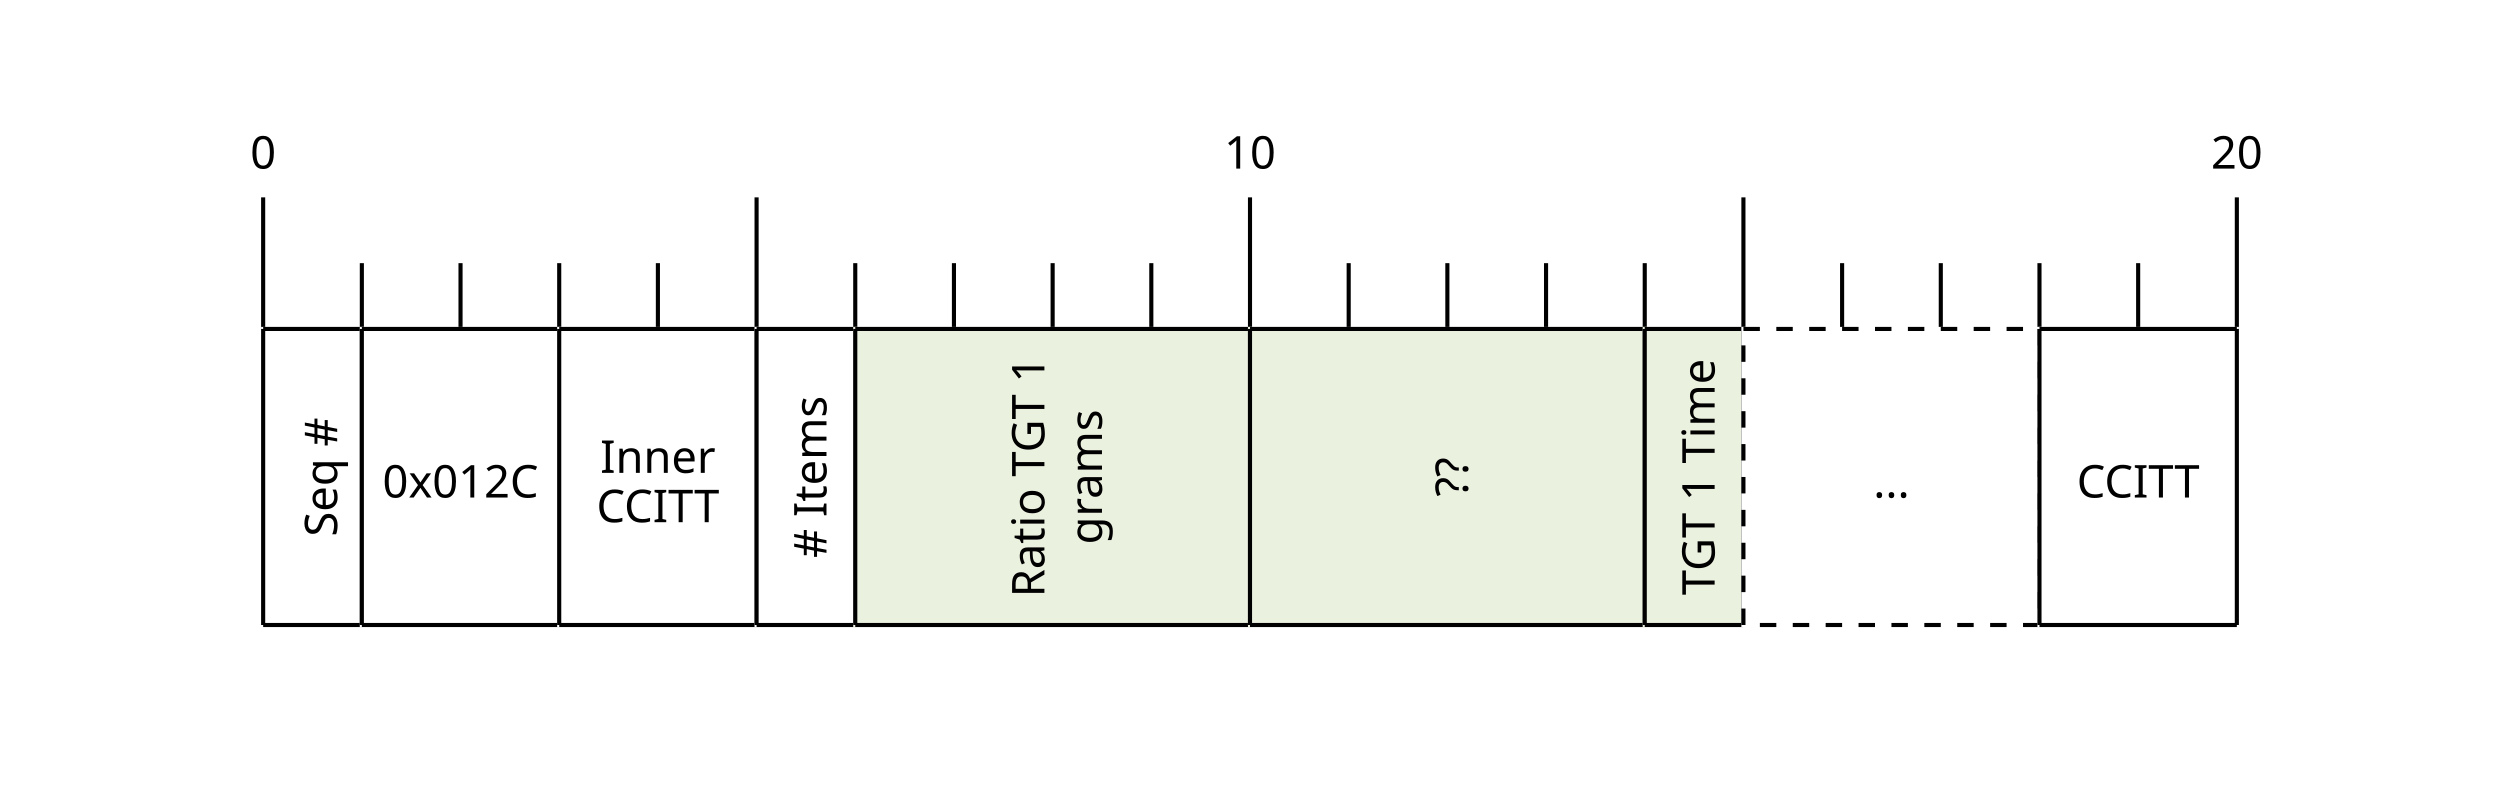
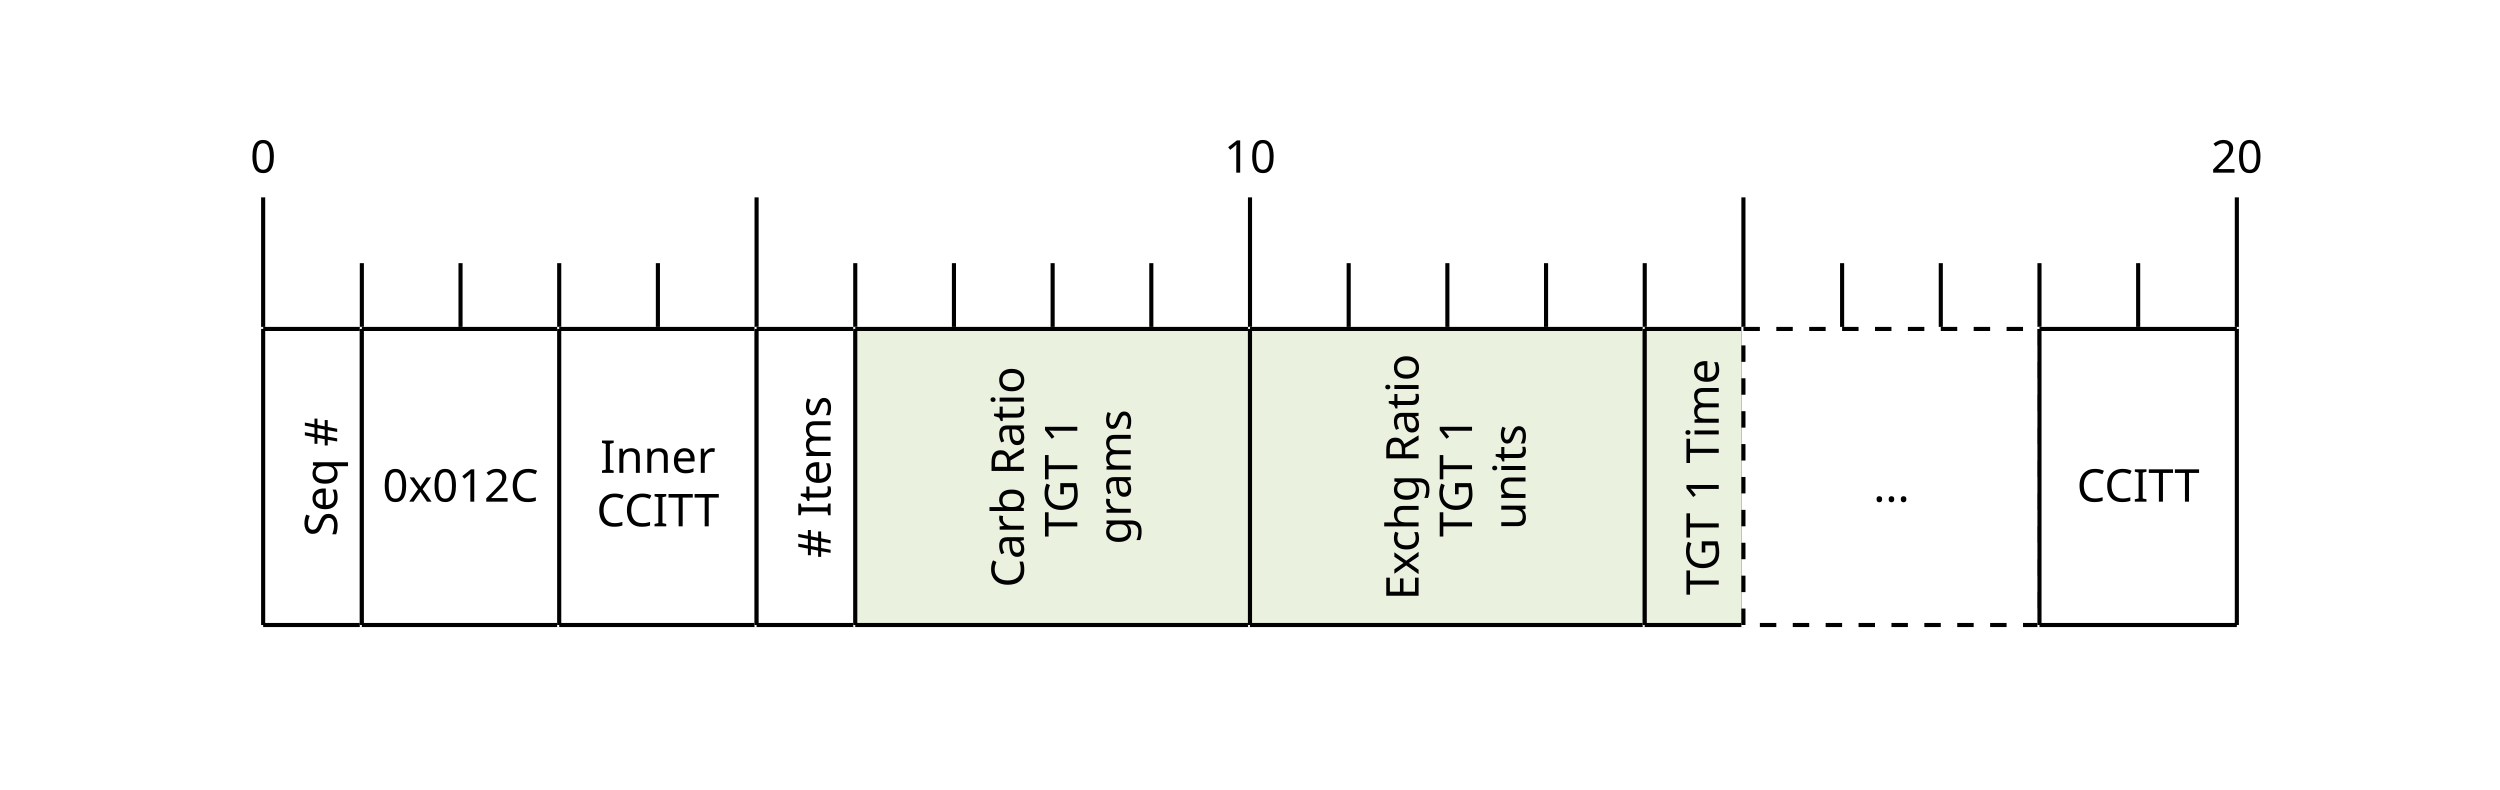
<svg xmlns="http://www.w3.org/2000/svg" viewBox="0 0 608 192">
  <defs id="defs_block">
    <filter height="1.504" id="filter_blur" width="1.157" x="-0.079" y="-0.252">
      <feGaussianBlur id="feGaussianBlur3780" stdDeviation="4.2" />
    </filter>
  </defs>
  <path d="M 64 48 L 64 80" fill="none" stroke="rgb(0,0,0)" />
-   <text fill="rgb(0,0,0)" font-family="sans-serif" font-size="11" font-style="normal" font-weight="normal" text-anchor="middle" textLength="7" x="64" y="41">0</text>
+   <text fill="rgb(0,0,0)" font-family="sans-serif" font-size="11" font-style="normal" font-weight="normal" text-anchor="middle" textLength="6" x="64" y="42">0</text>
  <path d="M 88 64 L 88 80" fill="none" stroke="rgb(0,0,0)" />
  <path d="M 112 64 L 112 80" fill="none" stroke="rgb(0,0,0)" />
  <path d="M 136 64 L 136 80" fill="none" stroke="rgb(0,0,0)" />
  <path d="M 160 64 L 160 80" fill="none" stroke="rgb(0,0,0)" />
  <path d="M 184 48 L 184 80" fill="none" stroke="rgb(0,0,0)" />
  <path d="M 208 64 L 208 80" fill="none" stroke="rgb(0,0,0)" />
  <path d="M 232 64 L 232 80" fill="none" stroke="rgb(0,0,0)" />
  <path d="M 256 64 L 256 80" fill="none" stroke="rgb(0,0,0)" />
  <path d="M 280 64 L 280 80" fill="none" stroke="rgb(0,0,0)" />
  <path d="M 304 48 L 304 80" fill="none" stroke="rgb(0,0,0)" />
-   <text fill="rgb(0,0,0)" font-family="sans-serif" font-size="11" font-style="normal" font-weight="normal" text-anchor="middle" textLength="14" x="304" y="41">10</text>
+   <text fill="rgb(0,0,0)" font-family="sans-serif" font-size="11" font-style="normal" font-weight="normal" text-anchor="middle" textLength="12" x="304" y="42">10</text>
  <path d="M 328 64 L 328 80" fill="none" stroke="rgb(0,0,0)" />
  <path d="M 352 64 L 352 80" fill="none" stroke="rgb(0,0,0)" />
  <path d="M 376 64 L 376 80" fill="none" stroke="rgb(0,0,0)" />
  <path d="M 400 64 L 400 80" fill="none" stroke="rgb(0,0,0)" />
  <path d="M 424 48 L 424 80" fill="none" stroke="rgb(0,0,0)" />
  <path d="M 448 64 L 448 80" fill="none" stroke="rgb(0,0,0)" />
  <path d="M 472 64 L 472 80" fill="none" stroke="rgb(0,0,0)" />
  <path d="M 496 64 L 496 80" fill="none" stroke="rgb(0,0,0)" />
  <path d="M 520 64 L 520 80" fill="none" stroke="rgb(0,0,0)" />
  <path d="M 544 48 L 544 80" fill="none" stroke="rgb(0,0,0)" />
-   <text fill="rgb(0,0,0)" font-family="sans-serif" font-size="11" font-style="normal" font-weight="normal" text-anchor="middle" textLength="14" x="544" y="41">20</text>
+   <text fill="rgb(0,0,0)" font-family="sans-serif" font-size="11" font-style="normal" font-weight="normal" text-anchor="middle" textLength="12" x="544" y="42">20</text>
  <rect fill="rgb(255,255,255)" height="72" stroke="rgb(255,255,255)" width="24" x="64" y="80" />
  <path d="M 64 80 L 88 80" fill="none" stroke="rgb(0,0,0)" />
  <path d="M 88 80 L 88 152" fill="none" stroke="rgb(0,0,0)" />
  <path d="M 88 152 L 64 152" fill="none" stroke="rgb(0,0,0)" />
  <path d="M 64 152 L 64 80" fill="none" stroke="rgb(0,0,0)" />
  <g transform="rotate(270,64,152)">
-     <text fill="rgb(0,0,0)" font-family="sans-serif" font-size="11" font-style="normal" font-weight="normal" text-anchor="middle" textLength="31" x="100" y="170">Seq #</text>
+     <text fill="rgb(0,0,0)" font-family="sans-serif" font-size="11" font-style="normal" font-weight="normal" text-anchor="middle" textLength="30" x="100" y="170">Seq #</text>
  </g>
  <rect fill="rgb(255,255,255)" height="72" stroke="rgb(255,255,255)" width="48" x="88" y="80" />
  <path d="M 88 80 L 136 80" fill="none" stroke="rgb(0,0,0)" />
  <path d="M 136 80 L 136 152" fill="none" stroke="rgb(0,0,0)" />
  <path d="M 136 152 L 88 152" fill="none" stroke="rgb(0,0,0)" />
  <path d="M 88 152 L 88 80" fill="none" stroke="rgb(0,0,0)" />
-   <text fill="rgb(0,0,0)" font-family="sans-serif" font-size="11" font-style="normal" font-weight="normal" text-anchor="middle" textLength="42" x="112" y="121">0x012C</text>
+   <text fill="rgb(0,0,0)" font-family="sans-serif" font-size="11" font-style="normal" font-weight="normal" text-anchor="middle" textLength="36" x="112" y="122">0x012C</text>
  <rect fill="rgb(255,255,255)" height="72" stroke="rgb(255,255,255)" width="48" x="136" y="80" />
  <path d="M 136 80 L 184 80" fill="none" stroke="rgb(0,0,0)" />
  <path d="M 184 80 L 184 152" fill="none" stroke="rgb(0,0,0)" />
  <path d="M 184 152 L 136 152" fill="none" stroke="rgb(0,0,0)" />
  <path d="M 136 152 L 136 80" fill="none" stroke="rgb(0,0,0)" />
-   <text fill="rgb(0,0,0)" font-family="sans-serif" font-size="11" font-style="normal" font-weight="normal" text-anchor="middle" textLength="24" x="160" y="115">Inner</text>
-   <text fill="rgb(0,0,0)" font-family="sans-serif" font-size="11" font-style="normal" font-weight="normal" text-anchor="middle" textLength="32" x="160" y="127">CCITT</text>
+   <text fill="rgb(0,0,0)" font-family="sans-serif" font-size="11" font-style="normal" font-weight="normal" text-anchor="middle" textLength="30" x="160" y="115">Inner</text>
+   <text fill="rgb(0,0,0)" font-family="sans-serif" font-size="11" font-style="normal" font-weight="normal" text-anchor="middle" textLength="30" x="160" y="128">CCITT</text>
  <rect fill="rgb(255,255,255)" height="72" stroke="rgb(255,255,255)" width="24" x="184" y="80" />
  <path d="M 184 80 L 208 80" fill="none" stroke="rgb(0,0,0)" />
  <path d="M 208 80 L 208 152" fill="none" stroke="rgb(0,0,0)" />
  <path d="M 208 152 L 184 152" fill="none" stroke="rgb(0,0,0)" />
  <path d="M 184 152 L 184 80" fill="none" stroke="rgb(0,0,0)" />
  <g transform="rotate(270,184,152)">
-     <text fill="rgb(0,0,0)" font-family="sans-serif" font-size="11" font-style="normal" font-weight="normal" text-anchor="middle" textLength="39" x="220" y="169"># Items</text>
+     <text fill="rgb(0,0,0)" font-family="sans-serif" font-size="11" font-style="normal" font-weight="normal" text-anchor="middle" textLength="42" x="220" y="170"># Items</text>
  </g>
  <rect fill="rgb(235,241,223)" height="72" stroke="rgb(235,241,223)" width="96" x="208" y="80" />
  <path d="M 208 80 L 304 80" fill="none" stroke="rgb(0,0,0)" />
  <path d="M 304 80 L 304 152" fill="none" stroke="rgb(0,0,0)" />
  <path d="M 304 152 L 208 152" fill="none" stroke="rgb(0,0,0)" />
  <path d="M 208 152 L 208 80" fill="none" stroke="rgb(0,0,0)" />
  <g transform="rotate(270,208,152)">
-     <text fill="rgb(0,0,0)" font-family="sans-serif" font-size="11" font-style="normal" font-weight="normal" text-anchor="middle" textLength="62" x="244" y="198">Ratio TGT 1</text>
-     <text fill="rgb(0,0,0)" font-family="sans-serif" font-size="11" font-style="normal" font-weight="normal" text-anchor="middle" textLength="32" x="244" y="212">grams</text>
+     <text fill="rgb(0,0,0)" font-family="sans-serif" font-size="11" font-style="normal" font-weight="normal" text-anchor="middle" textLength="60" x="244" y="193">Carb Ratio</text>
+     <text fill="rgb(0,0,0)" font-family="sans-serif" font-size="11" font-style="normal" font-weight="normal" text-anchor="middle" textLength="30" x="244" y="206">TGT 1</text>
+     <text fill="rgb(0,0,0)" font-family="sans-serif" font-size="11" font-style="normal" font-weight="normal" text-anchor="middle" textLength="30" x="244" y="219">grams</text>
  </g>
  <rect fill="rgb(235,241,223)" height="72" stroke="rgb(235,241,223)" width="96" x="304" y="80" />
  <path d="M 304 80 L 400 80" fill="none" stroke="rgb(0,0,0)" />
  <path d="M 400 80 L 400 152" fill="none" stroke="rgb(0,0,0)" />
  <path d="M 400 152 L 304 152" fill="none" stroke="rgb(0,0,0)" />
  <path d="M 304 152 L 304 80" fill="none" stroke="rgb(0,0,0)" />
  <g transform="rotate(270,304,152)">
-     <text fill="rgb(0,0,0)" font-family="sans-serif" font-size="11" font-style="normal" font-weight="normal" text-anchor="middle" textLength="14" x="340" y="205">??</text>
+     <text fill="rgb(0,0,0)" font-family="sans-serif" font-size="11" font-style="normal" font-weight="normal" text-anchor="middle" textLength="66" x="340" y="193">Exchg Ratio</text>
+     <text fill="rgb(0,0,0)" font-family="sans-serif" font-size="11" font-style="normal" font-weight="normal" text-anchor="middle" textLength="30" x="340" y="206">TGT 1</text>
+     <text fill="rgb(0,0,0)" font-family="sans-serif" font-size="11" font-style="normal" font-weight="normal" text-anchor="middle" textLength="30" x="340" y="219">units</text>
  </g>
  <rect fill="rgb(235,241,223)" height="72" stroke="rgb(235,241,223)" width="24" x="400" y="80" />
  <path d="M 400 80 L 424 80" fill="none" stroke="rgb(0,0,0)" />
  <path d="M 424 80 L 424 152" fill="none" stroke="rgb(0,0,0)" />
  <path d="M 424 152 L 400 152" fill="none" stroke="rgb(0,0,0)" />
  <path d="M 400 152 L 400 80" fill="none" stroke="rgb(0,0,0)" />
  <g transform="rotate(270,400,152)">
-     <text fill="rgb(0,0,0)" font-family="sans-serif" font-size="11" font-style="normal" font-weight="normal" text-anchor="middle" textLength="62" x="436" y="169">TGT 1 Time</text>
+     <text fill="rgb(0,0,0)" font-family="sans-serif" font-size="11" font-style="normal" font-weight="normal" text-anchor="middle" textLength="60" x="436" y="170">TGT 1 Time</text>
  </g>
  <rect fill="rgb(255,255,255)" height="72" stroke="rgb(255,255,255)" width="72" x="424" y="80" />
  <path d="M 424 80 L 496 80" fill="none" stroke="rgb(0,0,0)" stroke-dasharray="4" />
  <path d="M 496 80 L 496 152" fill="none" stroke="rgb(0,0,0)" stroke-dasharray="4" />
  <path d="M 496 152 L 424 152" fill="none" stroke="rgb(0,0,0)" stroke-dasharray="4" />
  <path d="M 424 152 L 424 80" fill="none" stroke="rgb(0,0,0)" stroke-dasharray="4" />
-   <text fill="rgb(0,0,0)" font-family="sans-serif" font-size="11" font-style="normal" font-weight="normal" text-anchor="middle" textLength="12" x="460" y="121">...</text>
+   <text fill="rgb(0,0,0)" font-family="sans-serif" font-size="11" font-style="normal" font-weight="normal" text-anchor="middle" textLength="18" x="460" y="122">...</text>
  <rect fill="rgb(255,255,255)" height="72" stroke="rgb(255,255,255)" width="48" x="496" y="80" />
  <path d="M 496 80 L 544 80" fill="none" stroke="rgb(0,0,0)" />
  <path d="M 544 80 L 544 152" fill="none" stroke="rgb(0,0,0)" />
  <path d="M 544 152 L 496 152" fill="none" stroke="rgb(0,0,0)" />
  <path d="M 496 152 L 496 80" fill="none" stroke="rgb(0,0,0)" />
-   <text fill="rgb(0,0,0)" font-family="sans-serif" font-size="11" font-style="normal" font-weight="normal" text-anchor="middle" textLength="32" x="520" y="121">CCITT</text>
+   <text fill="rgb(0,0,0)" font-family="sans-serif" font-size="11" font-style="normal" font-weight="normal" text-anchor="middle" textLength="30" x="520" y="122">CCITT</text>
</svg>
